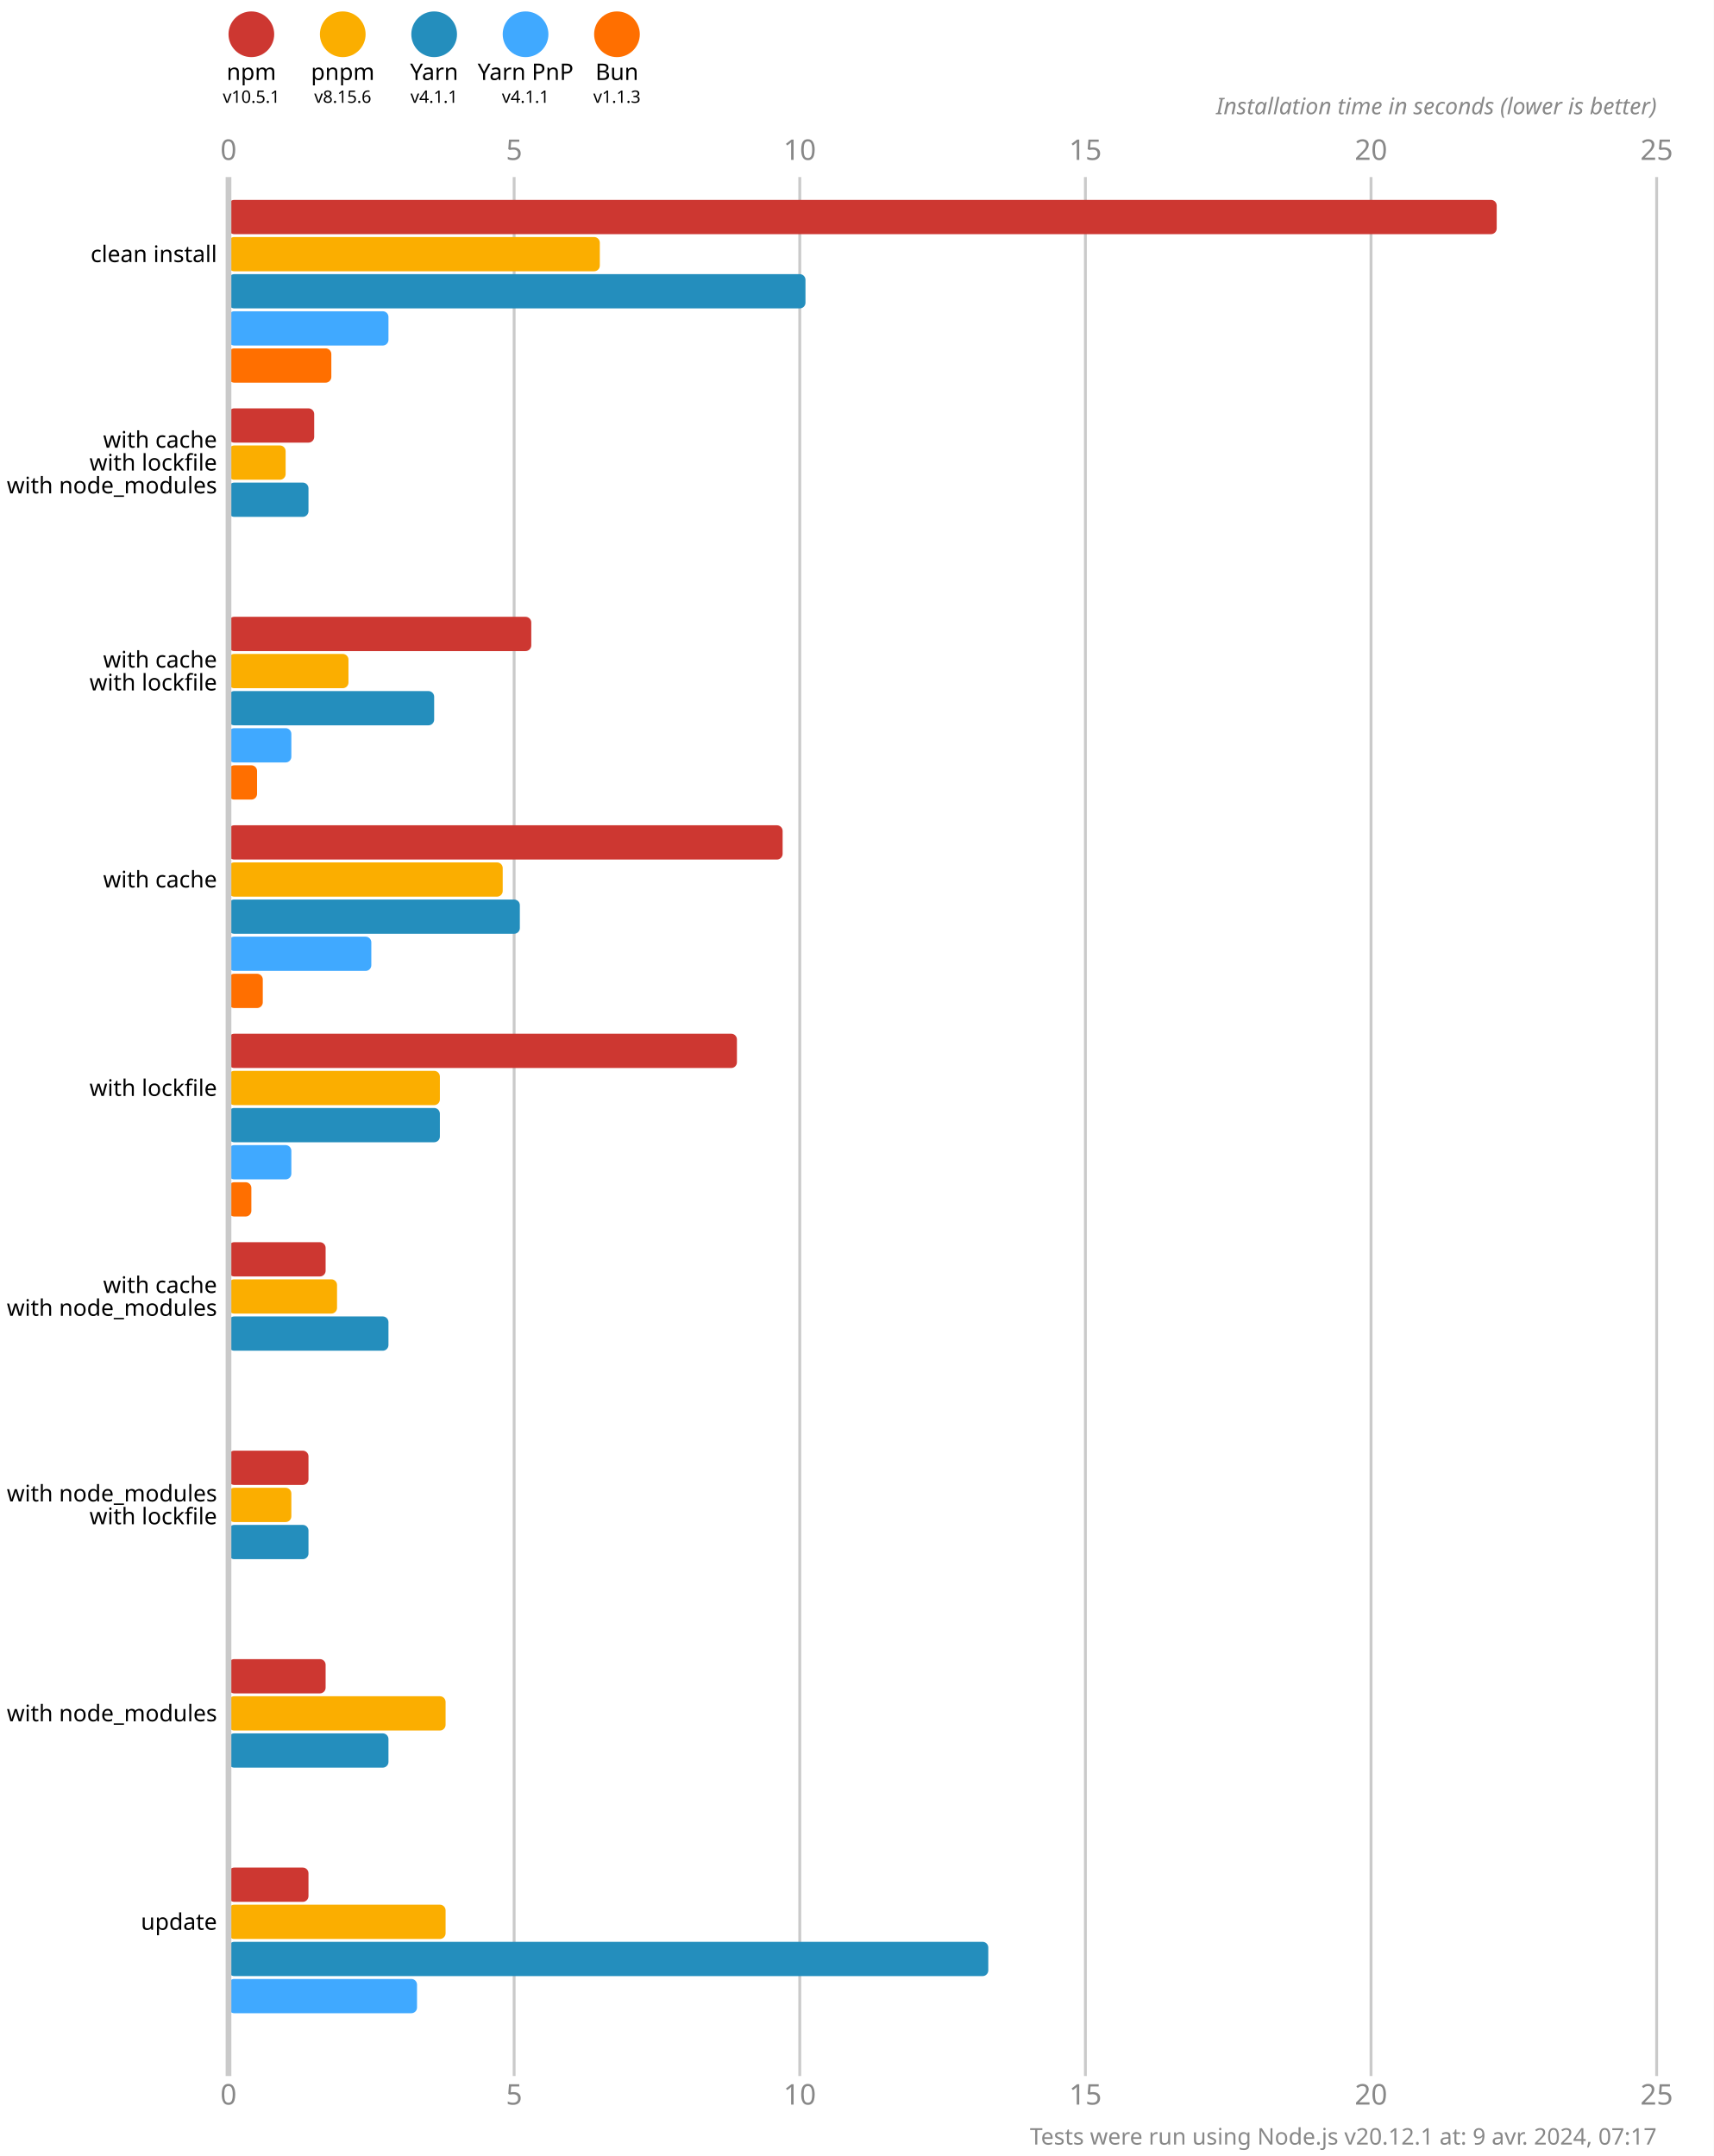
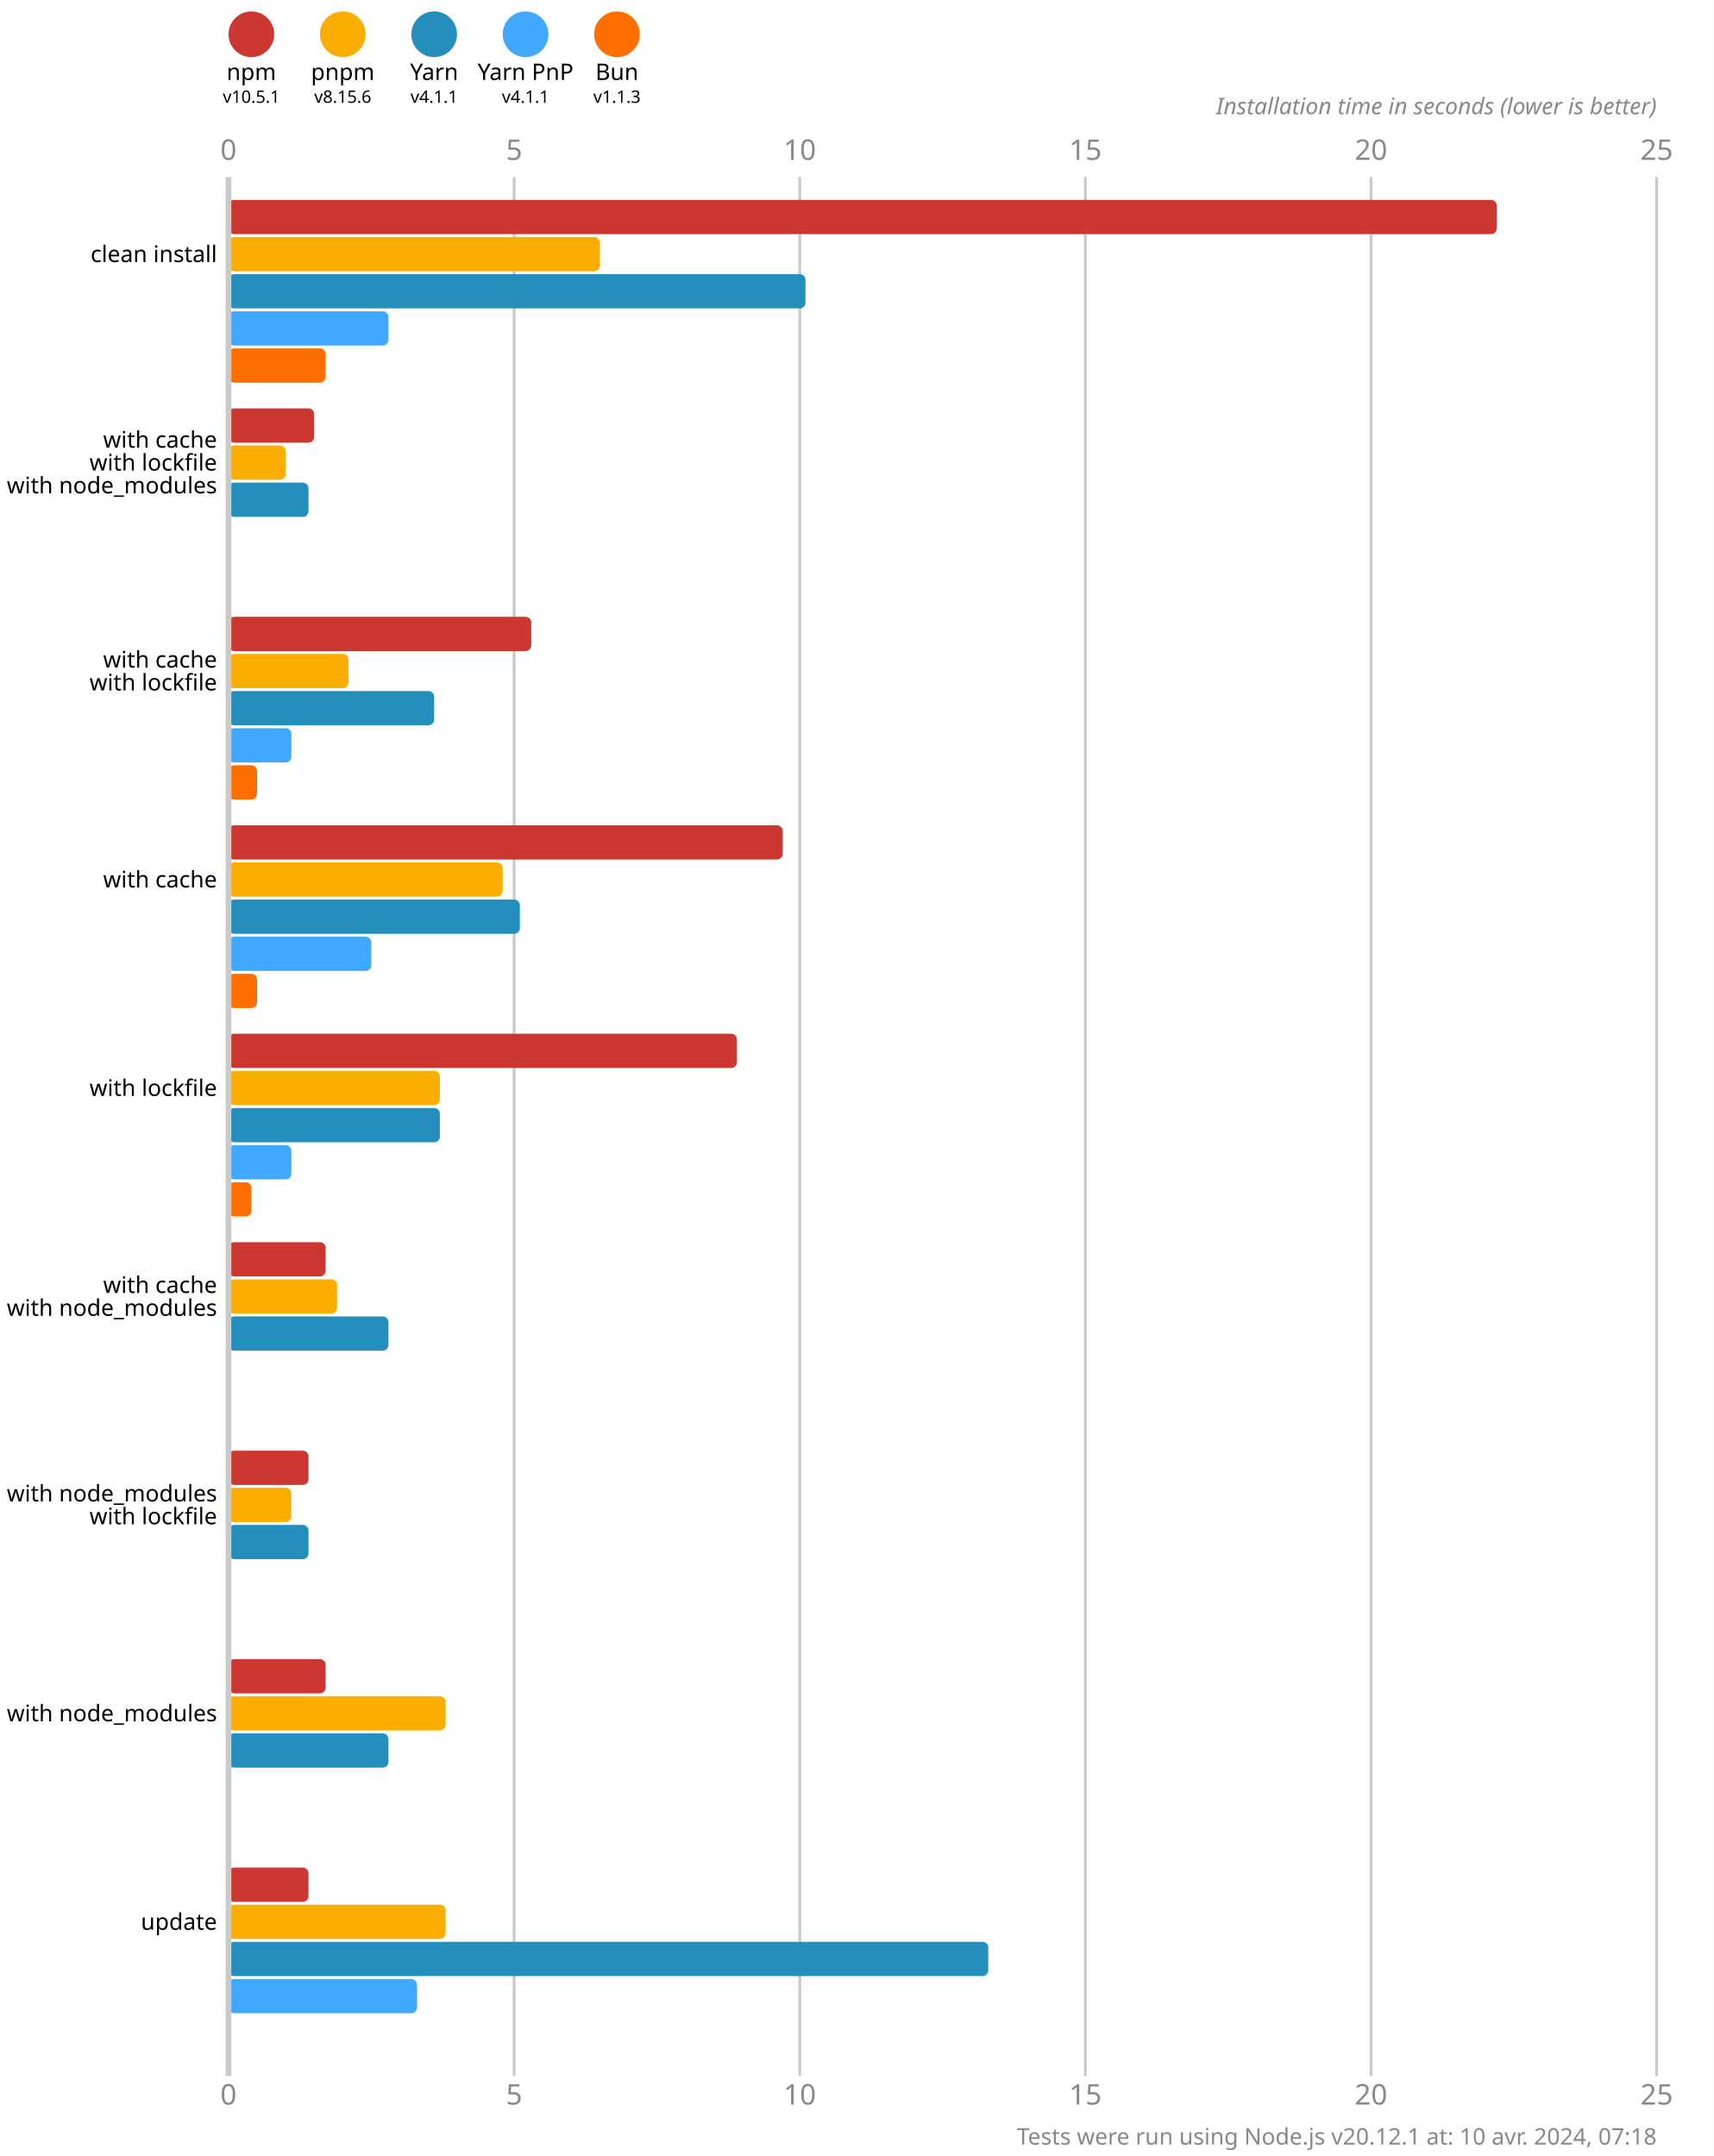
<svg xmlns="http://www.w3.org/2000/svg" version="1.1" viewBox="0 0 300 377.5">
  <style>
    .font { font-family: sans-serif; }
    .s3 { font-size: 3px; }
    .s4 { font-size: 4px; }
    .s5 { font-size: 5px; }
    .line { stroke: #cacaca; }
    .width { stroke-width: 0.5; }
    .text { fill: #888; }
  </style>
  <rect x="0" y="0" width="300" height="377.5" fill="#fff" />
  <circle cx="44" cy="6" r="4" fill="#cd3731" />
  <text x="44" y="14" class="font s4" text-anchor="middle">npm</text>
  <text x="44" y="18" class="font s3" text-anchor="middle">v10.5.1</text>
  <circle cx="60" cy="6" r="4" fill="#fbae00" />
  <text x="60" y="14" class="font s4" text-anchor="middle">pnpm</text>
  <text x="60" y="18" class="font s3" text-anchor="middle">v8.15.6</text>
  <circle cx="76" cy="6" r="4" fill="#248ebd" />
  <text x="76" y="14" class="font s4" text-anchor="middle">Yarn</text>
  <text x="76" y="18" class="font s3" text-anchor="middle">v4.1.1</text>
  <circle cx="92" cy="6" r="4" fill="#40a9ff" />
  <text x="92" y="14" class="font s4" text-anchor="middle">Yarn PnP</text>
  <text x="92" y="18" class="font s3" text-anchor="middle">v4.1.1</text>
  <circle cx="108" cy="6" r="4" fill="#ff6f00" />
  <text x="108" y="14" class="font s4" text-anchor="middle">Bun</text>
  <text x="108" y="18" class="font s3" text-anchor="middle">v1.1.3</text>
  <text x="40" y="28" class="font s5 text" text-anchor="middle">0</text>
  <text x="40" y="368.5" class="font s5 text" text-anchor="middle">0</text>
  <line x1="90" y1="31" x2="90" y2="363.5" class="line width" />
  <text x="90" y="28" class="font s5 text" text-anchor="middle">5</text>
  <text x="90" y="368.5" class="font s5 text" text-anchor="middle">5</text>
  <line x1="140" y1="31" x2="140" y2="363.5" class="line width" />
  <text x="140" y="28" class="font s5 text" text-anchor="middle">10</text>
  <text x="140" y="368.5" class="font s5 text" text-anchor="middle">10</text>
  <line x1="190" y1="31" x2="190" y2="363.5" class="line width" />
  <text x="190" y="28" class="font s5 text" text-anchor="middle">15</text>
  <text x="190" y="368.5" class="font s5 text" text-anchor="middle">15</text>
  <line x1="240" y1="31" x2="240" y2="363.5" class="line width" />
  <text x="240" y="28" class="font s5 text" text-anchor="middle">20</text>
  <text x="240" y="368.5" class="font s5 text" text-anchor="middle">20</text>
  <line x1="290" y1="31" x2="290" y2="363.5" class="line width" />
  <text x="290" y="28" class="font s5 text" text-anchor="middle">25</text>
  <text x="290" y="368.5" class="font s5 text" text-anchor="middle">25</text>
  <text x="290" y="20" class="font s4 text" font-style="italic" text-anchor="end">Installation time in seconds (lower is better)</text>
  <rect x="40" y="35" width="222" height="6" fill="#cd3731" rx="1" ry="1" />
  <rect x="40" y="41.5" width="65" height="6" fill="#fbae00" rx="1" ry="1" />
  <rect x="40" y="48" width="101" height="6" fill="#248ebd" rx="1" ry="1" />
  <rect x="40" y="54.5" width="28" height="6" fill="#40a9ff" rx="1" ry="1" />
-   <rect x="40" y="61" width="18" height="6" fill="#ff6f00" rx="1" ry="1" />
+   <rect x="40" y="61" width="17" height="6" fill="#ff6f00" rx="1" ry="1" />
  <rect x="40" y="71.5" width="15" height="6" fill="#cd3731" rx="1" ry="1" />
  <rect x="40" y="78" width="10" height="6" fill="#fbae00" rx="1" ry="1" />
  <rect x="40" y="84.5" width="14" height="6" fill="#248ebd" rx="1" ry="1" />
  <rect x="40" y="91" width="0" height="6" fill="#40a9ff" rx="1" ry="1" />
  <rect x="40" y="97.5" width="0" height="6" fill="#ff6f00" rx="1" ry="1" />
  <rect x="40" y="108" width="53" height="6" fill="#cd3731" rx="1" ry="1" />
  <rect x="40" y="114.5" width="21" height="6" fill="#fbae00" rx="1" ry="1" />
  <rect x="40" y="121" width="36" height="6" fill="#248ebd" rx="1" ry="1" />
  <rect x="40" y="127.5" width="11" height="6" fill="#40a9ff" rx="1" ry="1" />
  <rect x="40" y="134" width="5" height="6" fill="#ff6f00" rx="1" ry="1" />
  <rect x="40" y="144.5" width="97" height="6" fill="#cd3731" rx="1" ry="1" />
  <rect x="40" y="151" width="48" height="6" fill="#fbae00" rx="1" ry="1" />
  <rect x="40" y="157.5" width="51" height="6" fill="#248ebd" rx="1" ry="1" />
  <rect x="40" y="164" width="25" height="6" fill="#40a9ff" rx="1" ry="1" />
-   <rect x="40" y="170.5" width="6" height="6" fill="#ff6f00" rx="1" ry="1" />
+   <rect x="40" y="170.5" width="5" height="6" fill="#ff6f00" rx="1" ry="1" />
  <rect x="40" y="181" width="89" height="6" fill="#cd3731" rx="1" ry="1" />
  <rect x="40" y="187.5" width="37" height="6" fill="#fbae00" rx="1" ry="1" />
  <rect x="40" y="194" width="37" height="6" fill="#248ebd" rx="1" ry="1" />
  <rect x="40" y="200.5" width="11" height="6" fill="#40a9ff" rx="1" ry="1" />
  <rect x="40" y="207" width="4" height="6" fill="#ff6f00" rx="1" ry="1" />
  <rect x="40" y="217.5" width="17" height="6" fill="#cd3731" rx="1" ry="1" />
  <rect x="40" y="224" width="19" height="6" fill="#fbae00" rx="1" ry="1" />
  <rect x="40" y="230.5" width="28" height="6" fill="#248ebd" rx="1" ry="1" />
  <rect x="40" y="237" width="0" height="6" fill="#40a9ff" rx="1" ry="1" />
  <rect x="40" y="243.5" width="0" height="6" fill="#ff6f00" rx="1" ry="1" />
  <rect x="40" y="254" width="14" height="6" fill="#cd3731" rx="1" ry="1" />
  <rect x="40" y="260.5" width="11" height="6" fill="#fbae00" rx="1" ry="1" />
  <rect x="40" y="267" width="14" height="6" fill="#248ebd" rx="1" ry="1" />
  <rect x="40" y="273.5" width="0" height="6" fill="#40a9ff" rx="1" ry="1" />
  <rect x="40" y="280" width="0" height="6" fill="#ff6f00" rx="1" ry="1" />
  <rect x="40" y="290.5" width="17" height="6" fill="#cd3731" rx="1" ry="1" />
  <rect x="40" y="297" width="38" height="6" fill="#fbae00" rx="1" ry="1" />
  <rect x="40" y="303.5" width="28" height="6" fill="#248ebd" rx="1" ry="1" />
  <rect x="40" y="310" width="0" height="6" fill="#40a9ff" rx="1" ry="1" />
  <rect x="40" y="316.5" width="0" height="6" fill="#ff6f00" rx="1" ry="1" />
  <rect x="40" y="327" width="14" height="6" fill="#cd3731" rx="1" ry="1" />
  <rect x="40" y="333.5" width="38" height="6" fill="#fbae00" rx="1" ry="1" />
  <rect x="40" y="340" width="133" height="6" fill="#248ebd" rx="1" ry="1" />
  <rect x="40" y="346.5" width="33" height="6" fill="#40a9ff" rx="1" ry="1" />
  <rect x="40" y="353" width="0" height="6" fill="#ff6f00" rx="1" ry="1" />
  <line x1="40" y1="31" x2="40" y2="363.5" class="line" />
  <text x="38" y="44.5" class="font s4" dominant-baseline="middle" text-anchor="end">clean install</text>
  <text x="38" y="77" class="font s4" dominant-baseline="middle" text-anchor="end">with cache</text>
  <text x="38" y="81" class="font s4" dominant-baseline="middle" text-anchor="end">with lockfile</text>
  <text x="38" y="85" class="font s4" dominant-baseline="middle" text-anchor="end">with node_modules</text>
  <text x="38" y="115.5" class="font s4" dominant-baseline="middle" text-anchor="end">with cache</text>
  <text x="38" y="119.5" class="font s4" dominant-baseline="middle" text-anchor="end">with lockfile</text>
  <text x="38" y="154" class="font s4" dominant-baseline="middle" text-anchor="end">with cache</text>
  <text x="38" y="190.5" class="font s4" dominant-baseline="middle" text-anchor="end">with lockfile</text>
  <text x="38" y="225" class="font s4" dominant-baseline="middle" text-anchor="end">with cache</text>
  <text x="38" y="229" class="font s4" dominant-baseline="middle" text-anchor="end">with node_modules</text>
  <text x="38" y="261.5" class="font s4" dominant-baseline="middle" text-anchor="end">with node_modules</text>
  <text x="38" y="265.5" class="font s4" dominant-baseline="middle" text-anchor="end">with lockfile</text>
  <text x="38" y="300" class="font s4" dominant-baseline="middle" text-anchor="end">with node_modules</text>
  <text x="38" y="336.5" class="font s4" dominant-baseline="middle" text-anchor="end">update</text>
-   <text x="290" y="375.5" class="font s4 text" text-anchor="end">Tests were run using Node.js v20.12.1 at: 9 avr. 2024, 07:17</text>
+   <text x="290" y="375.5" class="font s4 text" text-anchor="end">Tests were run using Node.js v20.12.1 at: 10 avr. 2024, 07:18</text>
</svg>
